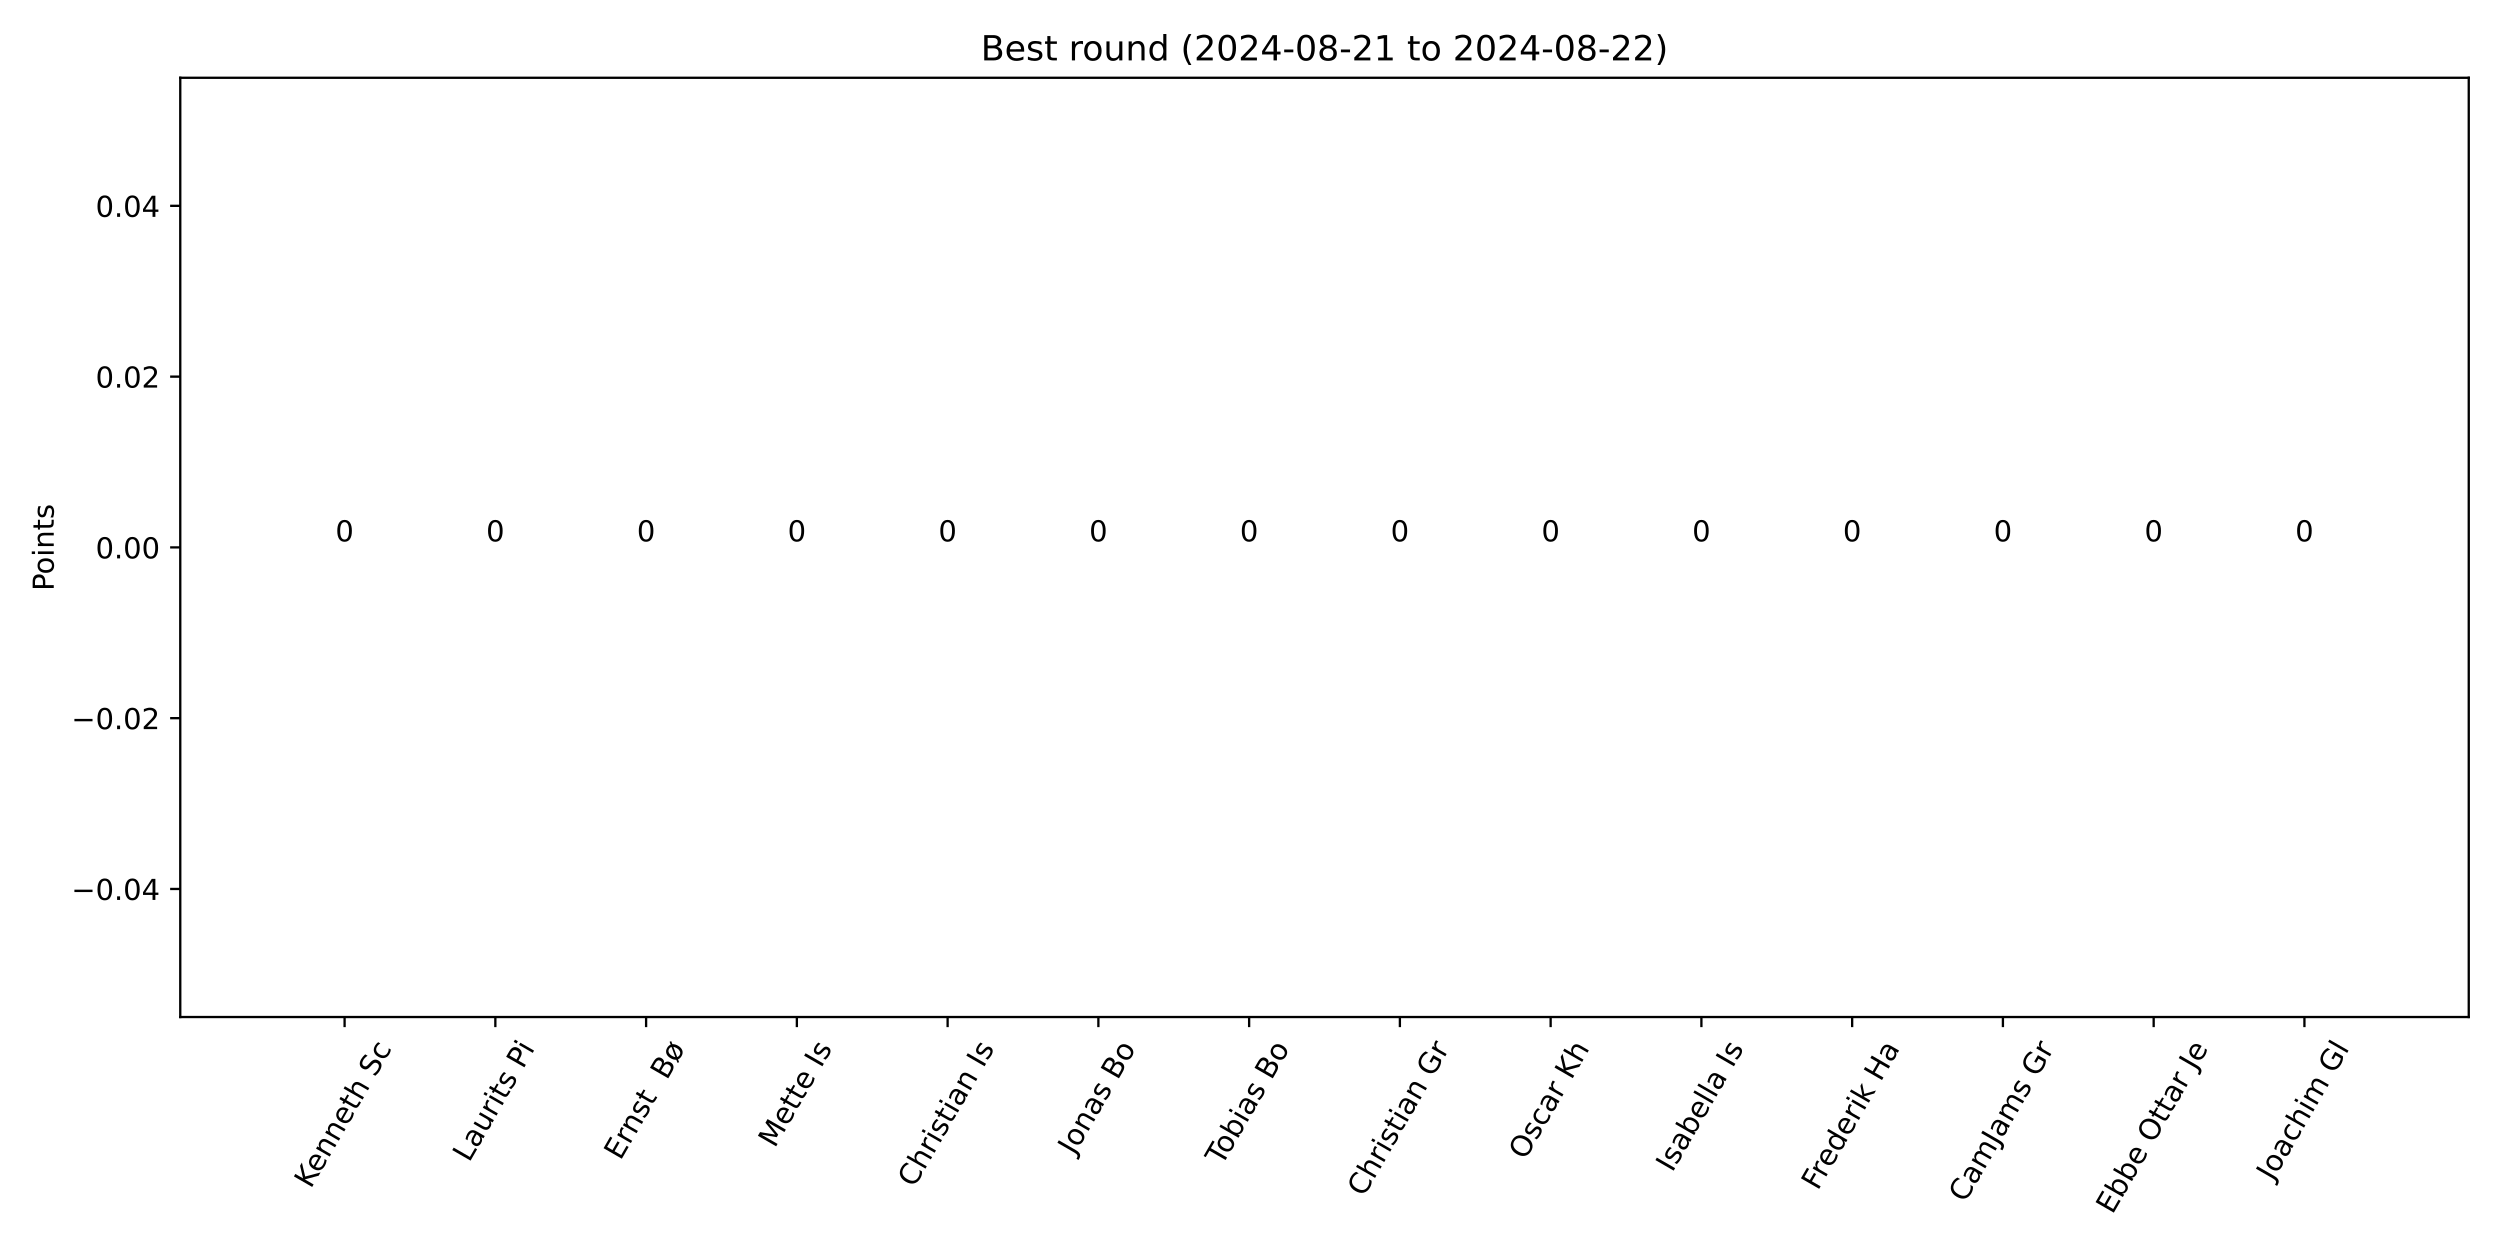
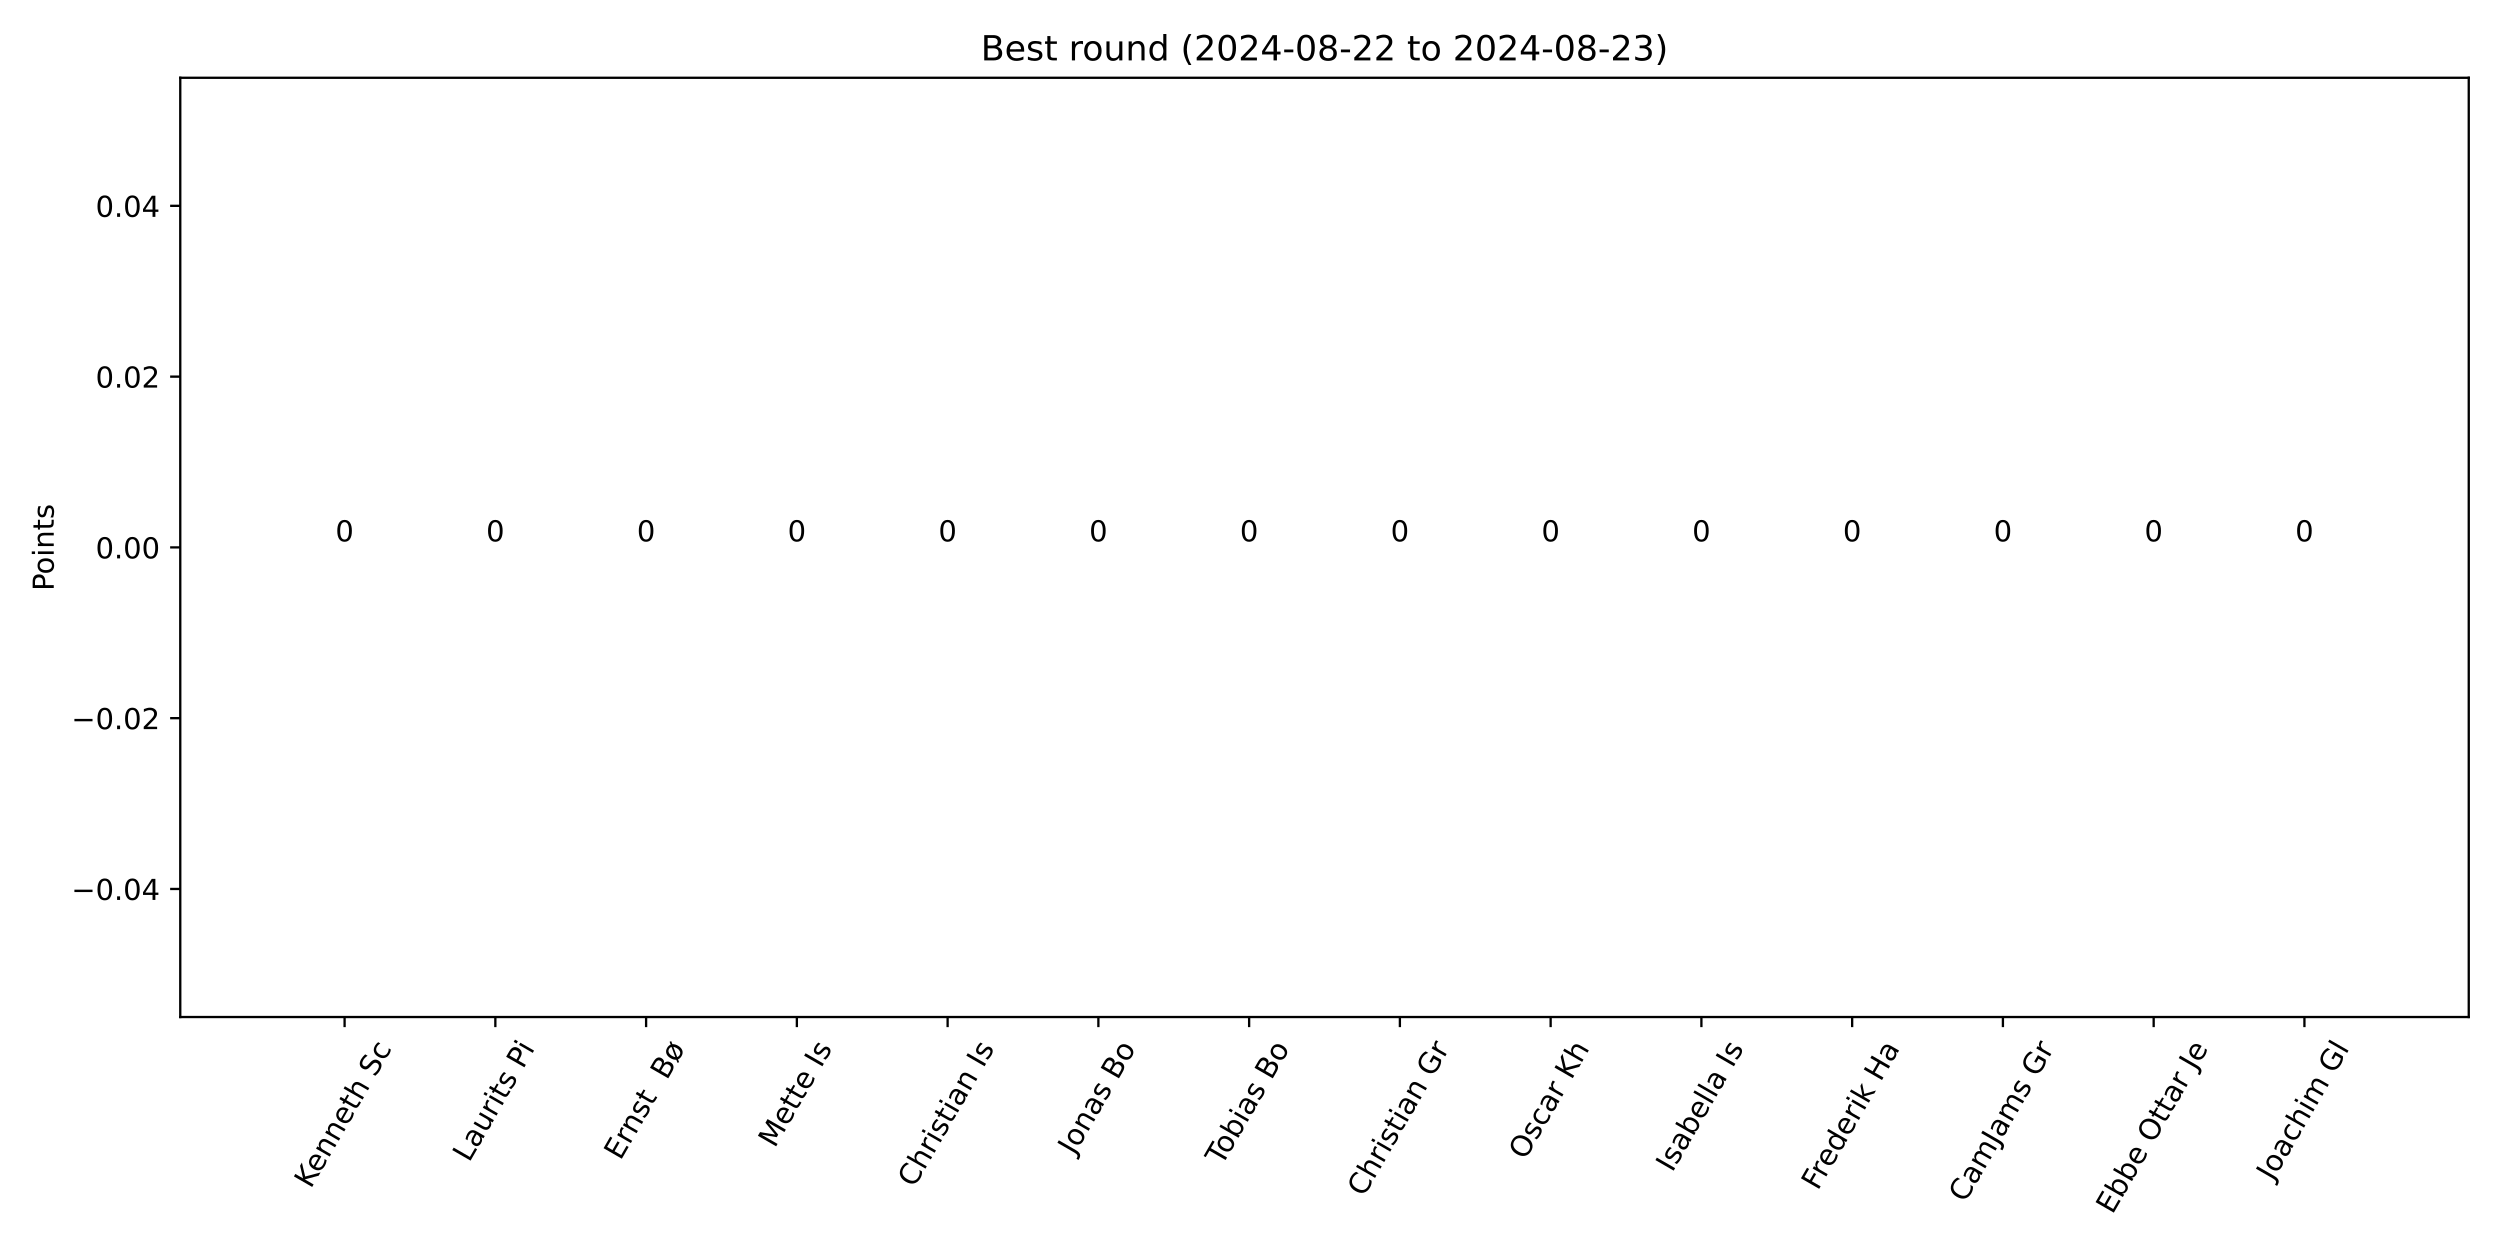
<svg xmlns="http://www.w3.org/2000/svg" xmlns:xlink="http://www.w3.org/1999/xlink" width="864pt" height="432pt" viewBox="0 0 864 432" version="1.1">
  <defs>
    <style type="text/css">*{stroke-linejoin: round; stroke-linecap: butt}</style>
  </defs>
  <g id="figure_1">
    <g id="patch_1">
      <path d="M 0 432  L 864 432  L 864 0  L 0 0  z " style="fill: #ffffff" />
    </g>
    <g id="axes_1">
      <g id="patch_2">
        <path d="M 62.3 351.483  L 853.2 351.483  L 853.2 26.88  L 62.3 26.88  z " style="fill: #ffffff" />
      </g>
      <g id="patch_3">
-         <path d="M 98.25 189.181  L 139.931 189.181  L 139.931 189.181  L 98.25 189.181  z " clip-path="url(#p1e945f47a6)" style="fill: #1e90ff" />
+         <path d="M 98.25 189.181  L 139.931 189.181  L 139.931 189.181  L 98.25 189.181  z " clip-path="url(#p82b59477c1)" style="fill: #1e90ff" />
      </g>
      <g id="patch_4">
-         <path d="M 150.351 189.181  L 192.033 189.181  L 192.033 189.181  L 150.351 189.181  z " clip-path="url(#p1e945f47a6)" style="fill: #1e90ff" />
+         <path d="M 150.351 189.181  L 192.033 189.181  L 192.033 189.181  L 150.351 189.181  z " clip-path="url(#p82b59477c1)" style="fill: #1e90ff" />
      </g>
      <g id="patch_5">
-         <path d="M 202.453 189.181  L 244.134 189.181  L 244.134 189.181  L 202.453 189.181  z " clip-path="url(#p1e945f47a6)" style="fill: #1e90ff" />
+         <path d="M 202.453 189.181  L 244.134 189.181  L 244.134 189.181  L 202.453 189.181  z " clip-path="url(#p82b59477c1)" style="fill: #1e90ff" />
      </g>
      <g id="patch_6">
-         <path d="M 254.554 189.181  L 296.236 189.181  L 296.236 189.181  L 254.554 189.181  z " clip-path="url(#p1e945f47a6)" style="fill: #1e90ff" />
+         <path d="M 254.554 189.181  L 296.236 189.181  L 296.236 189.181  L 254.554 189.181  z " clip-path="url(#p82b59477c1)" style="fill: #1e90ff" />
      </g>
      <g id="patch_7">
-         <path d="M 306.656 189.181  L 348.337 189.181  L 348.337 189.181  L 306.656 189.181  z " clip-path="url(#p1e945f47a6)" style="fill: #1e90ff" />
+         <path d="M 306.656 189.181  L 348.337 189.181  L 348.337 189.181  L 306.656 189.181  z " clip-path="url(#p82b59477c1)" style="fill: #1e90ff" />
      </g>
      <g id="patch_8">
-         <path d="M 358.757 189.181  L 400.438 189.181  L 400.438 189.181  L 358.757 189.181  z " clip-path="url(#p1e945f47a6)" style="fill: #1e90ff" />
+         <path d="M 358.757 189.181  L 400.438 189.181  L 400.438 189.181  L 358.757 189.181  z " clip-path="url(#p82b59477c1)" style="fill: #1e90ff" />
      </g>
      <g id="patch_9">
-         <path d="M 410.859 189.181  L 452.54 189.181  L 452.54 189.181  L 410.859 189.181  z " clip-path="url(#p1e945f47a6)" style="fill: #1e90ff" />
+         <path d="M 410.859 189.181  L 452.54 189.181  L 452.54 189.181  L 410.859 189.181  z " clip-path="url(#p82b59477c1)" style="fill: #1e90ff" />
      </g>
      <g id="patch_10">
-         <path d="M 462.96 189.181  L 504.641 189.181  L 504.641 189.181  L 462.96 189.181  z " clip-path="url(#p1e945f47a6)" style="fill: #1e90ff" />
+         <path d="M 462.96 189.181  L 504.641 189.181  L 504.641 189.181  L 462.96 189.181  z " clip-path="url(#p82b59477c1)" style="fill: #1e90ff" />
      </g>
      <g id="patch_11">
-         <path d="M 515.062 189.181  L 556.743 189.181  L 556.743 189.181  L 515.062 189.181  z " clip-path="url(#p1e945f47a6)" style="fill: #1e90ff" />
+         <path d="M 515.062 189.181  L 556.743 189.181  L 556.743 189.181  L 515.062 189.181  z " clip-path="url(#p82b59477c1)" style="fill: #1e90ff" />
      </g>
      <g id="patch_12">
-         <path d="M 567.163 189.181  L 608.844 189.181  L 608.844 189.181  L 567.163 189.181  z " clip-path="url(#p1e945f47a6)" style="fill: #1e90ff" />
+         <path d="M 567.163 189.181  L 608.844 189.181  L 608.844 189.181  L 567.163 189.181  z " clip-path="url(#p82b59477c1)" style="fill: #1e90ff" />
      </g>
      <g id="patch_13">
-         <path d="M 619.264 189.181  L 660.946 189.181  L 660.946 189.181  L 619.264 189.181  z " clip-path="url(#p1e945f47a6)" style="fill: #1e90ff" />
+         <path d="M 619.264 189.181  L 660.946 189.181  L 660.946 189.181  L 619.264 189.181  z " clip-path="url(#p82b59477c1)" style="fill: #1e90ff" />
      </g>
      <g id="patch_14">
-         <path d="M 671.366 189.181  L 713.047 189.181  L 713.047 189.181  L 671.366 189.181  z " clip-path="url(#p1e945f47a6)" style="fill: #1e90ff" />
+         <path d="M 671.366 189.181  L 713.047 189.181  L 713.047 189.181  L 671.366 189.181  z " clip-path="url(#p82b59477c1)" style="fill: #1e90ff" />
      </g>
      <g id="patch_15">
-         <path d="M 723.467 189.181  L 765.149 189.181  L 765.149 189.181  L 723.467 189.181  z " clip-path="url(#p1e945f47a6)" style="fill: #1e90ff" />
+         <path d="M 723.467 189.181  L 765.149 189.181  L 765.149 189.181  L 723.467 189.181  z " clip-path="url(#p82b59477c1)" style="fill: #1e90ff" />
      </g>
      <g id="patch_16">
-         <path d="M 775.569 189.181  L 817.25 189.181  L 817.25 189.181  L 775.569 189.181  z " clip-path="url(#p1e945f47a6)" style="fill: #1e90ff" />
+         <path d="M 775.569 189.181  L 817.25 189.181  L 817.25 189.181  L 775.569 189.181  z " clip-path="url(#p82b59477c1)" style="fill: #1e90ff" />
      </g>
      <g id="matplotlib.axis_1">
        <g id="xtick_1">
          <g id="line2d_1">
            <defs>
-               <path id="m28223e3bbb" d="M 0 0  L 0 3.5  " style="stroke: #000000; stroke-width: 0.8" />
+               <path id="m1e4a6bdc78" d="M 0 0  L 0 3.5  " style="stroke: #000000; stroke-width: 0.8" />
            </defs>
            <g>
-               <use xlink:href="#m28223e3bbb" x="119.091" y="351.483" style="stroke: #000000; stroke-width: 0.8" />
+               <use xlink:href="#m1e4a6bdc78" x="119.091" y="351.483" style="stroke: #000000; stroke-width: 0.8" />
            </g>
          </g>
          <g id="text_1">
            <g transform="translate(107.3998 411.0581) rotate(-60) scale(0.1 -0.1)">
              <defs>
                <path id="DejaVuSans-4b" d="M 628 4666  L 1259 4666  L 1259 2694  L 3353 4666  L 4166 4666  L 1850 2491  L 4331 0  L 3500 0  L 1259 2247  L 1259 0  L 628 0  L 628 4666  z " transform="scale(0.015625)" />
                <path id="DejaVuSans-65" d="M 3597 1894  L 3597 1613  L 953 1613  Q 991 1019 1311 708  Q 1631 397 2203 397  Q 2534 397 2845 478  Q 3156 559 3463 722  L 3463 178  Q 3153 47 2828 -22  Q 2503 -91 2169 -91  Q 1331 -91 842 396  Q 353 884 353 1716  Q 353 2575 817 3079  Q 1281 3584 2069 3584  Q 2775 3584 3186 3129  Q 3597 2675 3597 1894  z M 3022 2063  Q 3016 2534 2758 2815  Q 2500 3097 2075 3097  Q 1594 3097 1305 2825  Q 1016 2553 972 2059  L 3022 2063  z " transform="scale(0.015625)" />
                <path id="DejaVuSans-6e" d="M 3513 2113  L 3513 0  L 2938 0  L 2938 2094  Q 2938 2591 2744 2837  Q 2550 3084 2163 3084  Q 1697 3084 1428 2787  Q 1159 2491 1159 1978  L 1159 0  L 581 0  L 581 3500  L 1159 3500  L 1159 2956  Q 1366 3272 1645 3428  Q 1925 3584 2291 3584  Q 2894 3584 3203 3211  Q 3513 2838 3513 2113  z " transform="scale(0.015625)" />
                <path id="DejaVuSans-74" d="M 1172 4494  L 1172 3500  L 2356 3500  L 2356 3053  L 1172 3053  L 1172 1153  Q 1172 725 1289 603  Q 1406 481 1766 481  L 2356 481  L 2356 0  L 1766 0  Q 1100 0 847 248  Q 594 497 594 1153  L 594 3053  L 172 3053  L 172 3500  L 594 3500  L 594 4494  L 1172 4494  z " transform="scale(0.015625)" />
                <path id="DejaVuSans-68" d="M 3513 2113  L 3513 0  L 2938 0  L 2938 2094  Q 2938 2591 2744 2837  Q 2550 3084 2163 3084  Q 1697 3084 1428 2787  Q 1159 2491 1159 1978  L 1159 0  L 581 0  L 581 4863  L 1159 4863  L 1159 2956  Q 1366 3272 1645 3428  Q 1925 3584 2291 3584  Q 2894 3584 3203 3211  Q 3513 2838 3513 2113  z " transform="scale(0.015625)" />
                <path id="DejaVuSans-20" transform="scale(0.015625)" />
                <path id="DejaVuSans-53" d="M 3425 4513  L 3425 3897  Q 3066 4069 2747 4153  Q 2428 4238 2131 4238  Q 1616 4238 1336 4038  Q 1056 3838 1056 3469  Q 1056 3159 1242 3001  Q 1428 2844 1947 2747  L 2328 2669  Q 3034 2534 3370 2195  Q 3706 1856 3706 1288  Q 3706 609 3251 259  Q 2797 -91 1919 -91  Q 1588 -91 1214 -16  Q 841 59 441 206  L 441 856  Q 825 641 1194 531  Q 1563 422 1919 422  Q 2459 422 2753 634  Q 3047 847 3047 1241  Q 3047 1584 2836 1778  Q 2625 1972 2144 2069  L 1759 2144  Q 1053 2284 737 2584  Q 422 2884 422 3419  Q 422 4038 858 4394  Q 1294 4750 2059 4750  Q 2388 4750 2728 4690  Q 3069 4631 3425 4513  z " transform="scale(0.015625)" />
                <path id="DejaVuSans-63" d="M 3122 3366  L 3122 2828  Q 2878 2963 2633 3030  Q 2388 3097 2138 3097  Q 1578 3097 1268 2742  Q 959 2388 959 1747  Q 959 1106 1268 751  Q 1578 397 2138 397  Q 2388 397 2633 464  Q 2878 531 3122 666  L 3122 134  Q 2881 22 2623 -34  Q 2366 -91 2075 -91  Q 1284 -91 818 406  Q 353 903 353 1747  Q 353 2603 823 3093  Q 1294 3584 2113 3584  Q 2378 3584 2631 3529  Q 2884 3475 3122 3366  z " transform="scale(0.015625)" />
              </defs>
              <use xlink:href="#DejaVuSans-4b" />
              <use xlink:href="#DejaVuSans-65" x="60.576" />
              <use xlink:href="#DejaVuSans-6e" x="122.1" />
              <use xlink:href="#DejaVuSans-6e" x="185.479" />
              <use xlink:href="#DejaVuSans-65" x="248.857" />
              <use xlink:href="#DejaVuSans-74" x="310.381" />
              <use xlink:href="#DejaVuSans-68" x="349.59" />
              <use xlink:href="#DejaVuSans-20" x="412.969" />
              <use xlink:href="#DejaVuSans-53" x="444.756" />
              <use xlink:href="#DejaVuSans-63" x="508.232" />
            </g>
          </g>
        </g>
        <g id="xtick_2">
          <g id="line2d_2">
            <g>
-               <use xlink:href="#m28223e3bbb" x="171.192" y="351.483" style="stroke: #000000; stroke-width: 0.8" />
+               <use xlink:href="#m1e4a6bdc78" x="171.192" y="351.483" style="stroke: #000000; stroke-width: 0.8" />
            </g>
          </g>
          <g id="text_2">
            <g transform="translate(162.1274 401.9608) rotate(-60) scale(0.1 -0.1)">
              <defs>
                <path id="DejaVuSans-4c" d="M 628 4666  L 1259 4666  L 1259 531  L 3531 531  L 3531 0  L 628 0  L 628 4666  z " transform="scale(0.015625)" />
                <path id="DejaVuSans-61" d="M 2194 1759  Q 1497 1759 1228 1600  Q 959 1441 959 1056  Q 959 750 1161 570  Q 1363 391 1709 391  Q 2188 391 2477 730  Q 2766 1069 2766 1631  L 2766 1759  L 2194 1759  z M 3341 1997  L 3341 0  L 2766 0  L 2766 531  Q 2569 213 2275 61  Q 1981 -91 1556 -91  Q 1019 -91 701 211  Q 384 513 384 1019  Q 384 1609 779 1909  Q 1175 2209 1959 2209  L 2766 2209  L 2766 2266  Q 2766 2663 2505 2880  Q 2244 3097 1772 3097  Q 1472 3097 1187 3025  Q 903 2953 641 2809  L 641 3341  Q 956 3463 1253 3523  Q 1550 3584 1831 3584  Q 2591 3584 2966 3190  Q 3341 2797 3341 1997  z " transform="scale(0.015625)" />
                <path id="DejaVuSans-75" d="M 544 1381  L 544 3500  L 1119 3500  L 1119 1403  Q 1119 906 1312 657  Q 1506 409 1894 409  Q 2359 409 2629 706  Q 2900 1003 2900 1516  L 2900 3500  L 3475 3500  L 3475 0  L 2900 0  L 2900 538  Q 2691 219 2414 64  Q 2138 -91 1772 -91  Q 1169 -91 856 284  Q 544 659 544 1381  z M 1991 3584  L 1991 3584  z " transform="scale(0.015625)" />
                <path id="DejaVuSans-72" d="M 2631 2963  Q 2534 3019 2420 3045  Q 2306 3072 2169 3072  Q 1681 3072 1420 2755  Q 1159 2438 1159 1844  L 1159 0  L 581 0  L 581 3500  L 1159 3500  L 1159 2956  Q 1341 3275 1631 3429  Q 1922 3584 2338 3584  Q 2397 3584 2469 3576  Q 2541 3569 2628 3553  L 2631 2963  z " transform="scale(0.015625)" />
                <path id="DejaVuSans-69" d="M 603 3500  L 1178 3500  L 1178 0  L 603 0  L 603 3500  z M 603 4863  L 1178 4863  L 1178 4134  L 603 4134  L 603 4863  z " transform="scale(0.015625)" />
                <path id="DejaVuSans-73" d="M 2834 3397  L 2834 2853  Q 2591 2978 2328 3040  Q 2066 3103 1784 3103  Q 1356 3103 1142 2972  Q 928 2841 928 2578  Q 928 2378 1081 2264  Q 1234 2150 1697 2047  L 1894 2003  Q 2506 1872 2764 1633  Q 3022 1394 3022 966  Q 3022 478 2636 193  Q 2250 -91 1575 -91  Q 1294 -91 989 -36  Q 684 19 347 128  L 347 722  Q 666 556 975 473  Q 1284 391 1588 391  Q 1994 391 2212 530  Q 2431 669 2431 922  Q 2431 1156 2273 1281  Q 2116 1406 1581 1522  L 1381 1569  Q 847 1681 609 1914  Q 372 2147 372 2553  Q 372 3047 722 3315  Q 1072 3584 1716 3584  Q 2034 3584 2315 3537  Q 2597 3491 2834 3397  z " transform="scale(0.015625)" />
                <path id="DejaVuSans-50" d="M 1259 4147  L 1259 2394  L 2053 2394  Q 2494 2394 2734 2622  Q 2975 2850 2975 3272  Q 2975 3691 2734 3919  Q 2494 4147 2053 4147  L 1259 4147  z M 628 4666  L 2053 4666  Q 2838 4666 3239 4311  Q 3641 3956 3641 3272  Q 3641 2581 3239 2228  Q 2838 1875 2053 1875  L 1259 1875  L 1259 0  L 628 0  L 628 4666  z " transform="scale(0.015625)" />
              </defs>
              <use xlink:href="#DejaVuSans-4c" />
              <use xlink:href="#DejaVuSans-61" x="55.713" />
              <use xlink:href="#DejaVuSans-75" x="116.992" />
              <use xlink:href="#DejaVuSans-72" x="180.371" />
              <use xlink:href="#DejaVuSans-69" x="221.484" />
              <use xlink:href="#DejaVuSans-74" x="249.268" />
              <use xlink:href="#DejaVuSans-73" x="288.477" />
              <use xlink:href="#DejaVuSans-20" x="340.576" />
              <use xlink:href="#DejaVuSans-50" x="372.363" />
              <use xlink:href="#DejaVuSans-69" x="430.416" />
            </g>
          </g>
        </g>
        <g id="xtick_3">
          <g id="line2d_3">
            <g>
-               <use xlink:href="#m28223e3bbb" x="223.293" y="351.483" style="stroke: #000000; stroke-width: 0.8" />
+               <use xlink:href="#m1e4a6bdc78" x="223.293" y="351.483" style="stroke: #000000; stroke-width: 0.8" />
            </g>
          </g>
          <g id="text_3">
            <g transform="translate(214.4187 401.3031) rotate(-60) scale(0.1 -0.1)">
              <defs>
                <path id="DejaVuSans-45" d="M 628 4666  L 3578 4666  L 3578 4134  L 1259 4134  L 1259 2753  L 3481 2753  L 3481 2222  L 1259 2222  L 1259 531  L 3634 531  L 3634 0  L 628 0  L 628 4666  z " transform="scale(0.015625)" />
                <path id="DejaVuSans-42" d="M 1259 2228  L 1259 519  L 2272 519  Q 2781 519 3026 730  Q 3272 941 3272 1375  Q 3272 1813 3026 2020  Q 2781 2228 2272 2228  L 1259 2228  z M 1259 4147  L 1259 2741  L 2194 2741  Q 2656 2741 2882 2914  Q 3109 3088 3109 3444  Q 3109 3797 2882 3972  Q 2656 4147 2194 4147  L 1259 4147  z M 628 4666  L 2241 4666  Q 2963 4666 3353 4366  Q 3744 4066 3744 3513  Q 3744 3084 3544 2831  Q 3344 2578 2956 2516  Q 3422 2416 3680 2098  Q 3938 1781 3938 1306  Q 3938 681 3513 340  Q 3088 0 2303 0  L 628 0  L 628 4666  z " transform="scale(0.015625)" />
                <path id="DejaVuSans-f8" d="M 2828 2503  L 1306 653  Q 1434 522 1595 459  Q 1756 397 1959 397  Q 2419 397 2687 759  Q 2956 1122 2956 1747  Q 2956 1994 2925 2176  Q 2894 2359 2828 2503  z M 2606 2841  Q 2475 2969 2314 3033  Q 2153 3097 1959 3097  Q 1488 3097 1223 2730  Q 959 2363 959 1703  Q 959 1478 989 1306  Q 1019 1134 1081 991  L 2606 2841  z M 691 519  Q 522 759 437 1067  Q 353 1375 353 1747  Q 353 2609 779 3096  Q 1206 3584 1959 3584  Q 2250 3584 2498 3504  Q 2747 3425 2956 3263  L 3391 3788  L 3688 3541  L 3231 2981  Q 3397 2741 3481 2431  Q 3566 2122 3566 1747  Q 3566 888 3137 398  Q 2709 -91 1959 -91  Q 1659 -91 1407 -9  Q 1156 72 959 231  L 525 -294  L 225 -50  L 691 519  z " transform="scale(0.015625)" />
              </defs>
              <use xlink:href="#DejaVuSans-45" />
              <use xlink:href="#DejaVuSans-72" x="63.184" />
              <use xlink:href="#DejaVuSans-6e" x="102.547" />
              <use xlink:href="#DejaVuSans-73" x="165.926" />
              <use xlink:href="#DejaVuSans-74" x="218.025" />
              <use xlink:href="#DejaVuSans-20" x="257.234" />
              <use xlink:href="#DejaVuSans-20" x="289.021" />
              <use xlink:href="#DejaVuSans-42" x="320.809" />
              <use xlink:href="#DejaVuSans-f8" x="389.412" />
            </g>
          </g>
        </g>
        <g id="xtick_4">
          <g id="line2d_4">
            <g>
-               <use xlink:href="#m28223e3bbb" x="275.395" y="351.483" style="stroke: #000000; stroke-width: 0.8" />
+               <use xlink:href="#m1e4a6bdc78" x="275.395" y="351.483" style="stroke: #000000; stroke-width: 0.8" />
            </g>
          </g>
          <g id="text_4">
            <g transform="translate(267.7565 397.0204) rotate(-60) scale(0.1 -0.1)">
              <defs>
                <path id="DejaVuSans-4d" d="M 628 4666  L 1569 4666  L 2759 1491  L 3956 4666  L 4897 4666  L 4897 0  L 4281 0  L 4281 4097  L 3078 897  L 2444 897  L 1241 4097  L 1241 0  L 628 0  L 628 4666  z " transform="scale(0.015625)" />
                <path id="DejaVuSans-49" d="M 628 4666  L 1259 4666  L 1259 0  L 628 0  L 628 4666  z " transform="scale(0.015625)" />
              </defs>
              <use xlink:href="#DejaVuSans-4d" />
              <use xlink:href="#DejaVuSans-65" x="86.279" />
              <use xlink:href="#DejaVuSans-74" x="147.803" />
              <use xlink:href="#DejaVuSans-74" x="187.012" />
              <use xlink:href="#DejaVuSans-65" x="226.221" />
              <use xlink:href="#DejaVuSans-20" x="287.744" />
              <use xlink:href="#DejaVuSans-49" x="319.531" />
              <use xlink:href="#DejaVuSans-73" x="349.023" />
            </g>
          </g>
        </g>
        <g id="xtick_5">
          <g id="line2d_5">
            <g>
-               <use xlink:href="#m28223e3bbb" x="327.496" y="351.483" style="stroke: #000000; stroke-width: 0.8" />
+               <use xlink:href="#m1e4a6bdc78" x="327.496" y="351.483" style="stroke: #000000; stroke-width: 0.8" />
            </g>
          </g>
          <g id="text_5">
            <g transform="translate(315.906 410.7103) rotate(-60) scale(0.1 -0.1)">
              <defs>
                <path id="DejaVuSans-43" d="M 4122 4306  L 4122 3641  Q 3803 3938 3442 4084  Q 3081 4231 2675 4231  Q 1875 4231 1450 3742  Q 1025 3253 1025 2328  Q 1025 1406 1450 917  Q 1875 428 2675 428  Q 3081 428 3442 575  Q 3803 722 4122 1019  L 4122 359  Q 3791 134 3420 21  Q 3050 -91 2638 -91  Q 1578 -91 968 557  Q 359 1206 359 2328  Q 359 3453 968 4101  Q 1578 4750 2638 4750  Q 3056 4750 3426 4639  Q 3797 4528 4122 4306  z " transform="scale(0.015625)" />
              </defs>
              <use xlink:href="#DejaVuSans-43" />
              <use xlink:href="#DejaVuSans-68" x="69.824" />
              <use xlink:href="#DejaVuSans-72" x="133.203" />
              <use xlink:href="#DejaVuSans-69" x="174.316" />
              <use xlink:href="#DejaVuSans-73" x="202.1" />
              <use xlink:href="#DejaVuSans-74" x="254.199" />
              <use xlink:href="#DejaVuSans-69" x="293.408" />
              <use xlink:href="#DejaVuSans-61" x="321.191" />
              <use xlink:href="#DejaVuSans-6e" x="382.471" />
              <use xlink:href="#DejaVuSans-20" x="445.85" />
              <use xlink:href="#DejaVuSans-49" x="477.637" />
              <use xlink:href="#DejaVuSans-73" x="507.129" />
            </g>
          </g>
        </g>
        <g id="xtick_6">
          <g id="line2d_6">
            <g>
-               <use xlink:href="#m28223e3bbb" x="379.598" y="351.483" style="stroke: #000000; stroke-width: 0.8" />
+               <use xlink:href="#m1e4a6bdc78" x="379.598" y="351.483" style="stroke: #000000; stroke-width: 0.8" />
            </g>
          </g>
          <g id="text_6">
            <g transform="translate(371.2621 399.4358) rotate(-60) scale(0.1 -0.1)">
              <defs>
                <path id="DejaVuSans-4a" d="M 628 4666  L 1259 4666  L 1259 325  Q 1259 -519 939 -900  Q 619 -1281 -91 -1281  L -331 -1281  L -331 -750  L -134 -750  Q 284 -750 456 -515  Q 628 -281 628 325  L 628 4666  z " transform="scale(0.015625)" />
                <path id="DejaVuSans-6f" d="M 1959 3097  Q 1497 3097 1228 2736  Q 959 2375 959 1747  Q 959 1119 1226 758  Q 1494 397 1959 397  Q 2419 397 2687 759  Q 2956 1122 2956 1747  Q 2956 2369 2687 2733  Q 2419 3097 1959 3097  z M 1959 3584  Q 2709 3584 3137 3096  Q 3566 2609 3566 1747  Q 3566 888 3137 398  Q 2709 -91 1959 -91  Q 1206 -91 779 398  Q 353 888 353 1747  Q 353 2609 779 3096  Q 1206 3584 1959 3584  z " transform="scale(0.015625)" />
              </defs>
              <use xlink:href="#DejaVuSans-4a" />
              <use xlink:href="#DejaVuSans-6f" x="29.492" />
              <use xlink:href="#DejaVuSans-6e" x="90.674" />
              <use xlink:href="#DejaVuSans-61" x="154.053" />
              <use xlink:href="#DejaVuSans-73" x="215.332" />
              <use xlink:href="#DejaVuSans-20" x="267.432" />
              <use xlink:href="#DejaVuSans-42" x="299.219" />
              <use xlink:href="#DejaVuSans-6f" x="367.822" />
            </g>
          </g>
        </g>
        <g id="xtick_7">
          <g id="line2d_7">
            <g>
-               <use xlink:href="#m28223e3bbb" x="431.699" y="351.483" style="stroke: #000000; stroke-width: 0.8" />
+               <use xlink:href="#m1e4a6bdc78" x="431.699" y="351.483" style="stroke: #000000; stroke-width: 0.8" />
            </g>
          </g>
          <g id="text_7">
            <g transform="translate(422.3019 403.1137) rotate(-60) scale(0.1 -0.1)">
              <defs>
                <path id="DejaVuSans-54" d="M -19 4666  L 3928 4666  L 3928 4134  L 2272 4134  L 2272 0  L 1638 0  L 1638 4134  L -19 4134  L -19 4666  z " transform="scale(0.015625)" />
                <path id="DejaVuSans-62" d="M 3116 1747  Q 3116 2381 2855 2742  Q 2594 3103 2138 3103  Q 1681 3103 1420 2742  Q 1159 2381 1159 1747  Q 1159 1113 1420 752  Q 1681 391 2138 391  Q 2594 391 2855 752  Q 3116 1113 3116 1747  z M 1159 2969  Q 1341 3281 1617 3432  Q 1894 3584 2278 3584  Q 2916 3584 3314 3078  Q 3713 2572 3713 1747  Q 3713 922 3314 415  Q 2916 -91 2278 -91  Q 1894 -91 1617 61  Q 1341 213 1159 525  L 1159 0  L 581 0  L 581 4863  L 1159 4863  L 1159 2969  z " transform="scale(0.015625)" />
              </defs>
              <use xlink:href="#DejaVuSans-54" />
              <use xlink:href="#DejaVuSans-6f" x="44.084" />
              <use xlink:href="#DejaVuSans-62" x="105.266" />
              <use xlink:href="#DejaVuSans-69" x="168.742" />
              <use xlink:href="#DejaVuSans-61" x="196.525" />
              <use xlink:href="#DejaVuSans-73" x="257.805" />
              <use xlink:href="#DejaVuSans-20" x="309.904" />
              <use xlink:href="#DejaVuSans-42" x="341.691" />
              <use xlink:href="#DejaVuSans-6f" x="410.295" />
            </g>
          </g>
        </g>
        <g id="xtick_8">
          <g id="line2d_8">
            <g>
-               <use xlink:href="#m28223e3bbb" x="483.801" y="351.483" style="stroke: #000000; stroke-width: 0.8" />
+               <use xlink:href="#m1e4a6bdc78" x="483.801" y="351.483" style="stroke: #000000; stroke-width: 0.8" />
            </g>
          </g>
          <g id="text_8">
            <g transform="translate(471.2853 413.9146) rotate(-60) scale(0.1 -0.1)">
              <defs>
                <path id="DejaVuSans-47" d="M 3809 666  L 3809 1919  L 2778 1919  L 2778 2438  L 4434 2438  L 4434 434  Q 4069 175 3628 42  Q 3188 -91 2688 -91  Q 1594 -91 976 548  Q 359 1188 359 2328  Q 359 3472 976 4111  Q 1594 4750 2688 4750  Q 3144 4750 3555 4637  Q 3966 4525 4313 4306  L 4313 3634  Q 3963 3931 3569 4081  Q 3175 4231 2741 4231  Q 1884 4231 1454 3753  Q 1025 3275 1025 2328  Q 1025 1384 1454 906  Q 1884 428 2741 428  Q 3075 428 3337 486  Q 3600 544 3809 666  z " transform="scale(0.015625)" />
              </defs>
              <use xlink:href="#DejaVuSans-43" />
              <use xlink:href="#DejaVuSans-68" x="69.824" />
              <use xlink:href="#DejaVuSans-72" x="133.203" />
              <use xlink:href="#DejaVuSans-69" x="174.316" />
              <use xlink:href="#DejaVuSans-73" x="202.1" />
              <use xlink:href="#DejaVuSans-74" x="254.199" />
              <use xlink:href="#DejaVuSans-69" x="293.408" />
              <use xlink:href="#DejaVuSans-61" x="321.191" />
              <use xlink:href="#DejaVuSans-6e" x="382.471" />
              <use xlink:href="#DejaVuSans-20" x="445.85" />
              <use xlink:href="#DejaVuSans-47" x="477.637" />
              <use xlink:href="#DejaVuSans-72" x="555.127" />
            </g>
          </g>
        </g>
        <g id="xtick_9">
          <g id="line2d_9">
            <g>
-               <use xlink:href="#m28223e3bbb" x="535.902" y="351.483" style="stroke: #000000; stroke-width: 0.8" />
+               <use xlink:href="#m1e4a6bdc78" x="535.902" y="351.483" style="stroke: #000000; stroke-width: 0.8" />
            </g>
          </g>
          <g id="text_9">
            <g transform="translate(527.0688 401.1597) rotate(-60) scale(0.1 -0.1)">
              <defs>
                <path id="DejaVuSans-4f" d="M 2522 4238  Q 1834 4238 1429 3725  Q 1025 3213 1025 2328  Q 1025 1447 1429 934  Q 1834 422 2522 422  Q 3209 422 3611 934  Q 4013 1447 4013 2328  Q 4013 3213 3611 3725  Q 3209 4238 2522 4238  z M 2522 4750  Q 3503 4750 4090 4092  Q 4678 3434 4678 2328  Q 4678 1225 4090 567  Q 3503 -91 2522 -91  Q 1538 -91 948 565  Q 359 1222 359 2328  Q 359 3434 948 4092  Q 1538 4750 2522 4750  z " transform="scale(0.015625)" />
              </defs>
              <use xlink:href="#DejaVuSans-4f" />
              <use xlink:href="#DejaVuSans-73" x="78.711" />
              <use xlink:href="#DejaVuSans-63" x="130.811" />
              <use xlink:href="#DejaVuSans-61" x="185.791" />
              <use xlink:href="#DejaVuSans-72" x="247.07" />
              <use xlink:href="#DejaVuSans-20" x="288.184" />
              <use xlink:href="#DejaVuSans-4b" x="319.971" />
              <use xlink:href="#DejaVuSans-68" x="385.547" />
            </g>
          </g>
        </g>
        <g id="xtick_10">
          <g id="line2d_10">
            <g>
-               <use xlink:href="#m28223e3bbb" x="588.004" y="351.483" style="stroke: #000000; stroke-width: 0.8" />
+               <use xlink:href="#m1e4a6bdc78" x="588.004" y="351.483" style="stroke: #000000; stroke-width: 0.8" />
            </g>
          </g>
          <g id="text_10">
            <g transform="translate(577.9406 405.4195) rotate(-60) scale(0.1 -0.1)">
              <defs>
                <path id="DejaVuSans-6c" d="M 603 4863  L 1178 4863  L 1178 0  L 603 0  L 603 4863  z " transform="scale(0.015625)" />
              </defs>
              <use xlink:href="#DejaVuSans-49" />
              <use xlink:href="#DejaVuSans-73" x="29.492" />
              <use xlink:href="#DejaVuSans-61" x="81.592" />
              <use xlink:href="#DejaVuSans-62" x="142.871" />
              <use xlink:href="#DejaVuSans-65" x="206.348" />
              <use xlink:href="#DejaVuSans-6c" x="267.871" />
              <use xlink:href="#DejaVuSans-6c" x="295.654" />
              <use xlink:href="#DejaVuSans-61" x="323.438" />
              <use xlink:href="#DejaVuSans-20" x="384.717" />
              <use xlink:href="#DejaVuSans-49" x="416.504" />
              <use xlink:href="#DejaVuSans-73" x="445.996" />
            </g>
          </g>
        </g>
        <g id="xtick_11">
          <g id="line2d_11">
            <g>
-               <use xlink:href="#m28223e3bbb" x="640.105" y="351.483" style="stroke: #000000; stroke-width: 0.8" />
+               <use xlink:href="#m1e4a6bdc78" x="640.105" y="351.483" style="stroke: #000000; stroke-width: 0.8" />
            </g>
          </g>
          <g id="text_11">
            <g transform="translate(628.2264 411.709) rotate(-60) scale(0.1 -0.1)">
              <defs>
                <path id="DejaVuSans-46" d="M 628 4666  L 3309 4666  L 3309 4134  L 1259 4134  L 1259 2759  L 3109 2759  L 3109 2228  L 1259 2228  L 1259 0  L 628 0  L 628 4666  z " transform="scale(0.015625)" />
                <path id="DejaVuSans-64" d="M 2906 2969  L 2906 4863  L 3481 4863  L 3481 0  L 2906 0  L 2906 525  Q 2725 213 2448 61  Q 2172 -91 1784 -91  Q 1150 -91 751 415  Q 353 922 353 1747  Q 353 2572 751 3078  Q 1150 3584 1784 3584  Q 2172 3584 2448 3432  Q 2725 3281 2906 2969  z M 947 1747  Q 947 1113 1208 752  Q 1469 391 1925 391  Q 2381 391 2643 752  Q 2906 1113 2906 1747  Q 2906 2381 2643 2742  Q 2381 3103 1925 3103  Q 1469 3103 1208 2742  Q 947 2381 947 1747  z " transform="scale(0.015625)" />
                <path id="DejaVuSans-6b" d="M 581 4863  L 1159 4863  L 1159 1991  L 2875 3500  L 3609 3500  L 1753 1863  L 3688 0  L 2938 0  L 1159 1709  L 1159 0  L 581 0  L 581 4863  z " transform="scale(0.015625)" />
                <path id="DejaVuSans-48" d="M 628 4666  L 1259 4666  L 1259 2753  L 3553 2753  L 3553 4666  L 4184 4666  L 4184 0  L 3553 0  L 3553 2222  L 1259 2222  L 1259 0  L 628 0  L 628 4666  z " transform="scale(0.015625)" />
              </defs>
              <use xlink:href="#DejaVuSans-46" />
              <use xlink:href="#DejaVuSans-72" x="50.27" />
              <use xlink:href="#DejaVuSans-65" x="89.133" />
              <use xlink:href="#DejaVuSans-64" x="150.656" />
              <use xlink:href="#DejaVuSans-65" x="214.133" />
              <use xlink:href="#DejaVuSans-72" x="275.656" />
              <use xlink:href="#DejaVuSans-69" x="316.77" />
              <use xlink:href="#DejaVuSans-6b" x="344.553" />
              <use xlink:href="#DejaVuSans-20" x="402.463" />
              <use xlink:href="#DejaVuSans-48" x="434.25" />
              <use xlink:href="#DejaVuSans-61" x="509.445" />
            </g>
          </g>
        </g>
        <g id="xtick_12">
          <g id="line2d_12">
            <g>
-               <use xlink:href="#m28223e3bbb" x="692.207" y="351.483" style="stroke: #000000; stroke-width: 0.8" />
+               <use xlink:href="#m1e4a6bdc78" x="692.207" y="351.483" style="stroke: #000000; stroke-width: 0.8" />
            </g>
          </g>
          <g id="text_12">
            <g transform="translate(679.1169 415.9038) rotate(-60) scale(0.1 -0.1)">
              <defs>
                <path id="DejaVuSans-6d" d="M 3328 2828  Q 3544 3216 3844 3400  Q 4144 3584 4550 3584  Q 5097 3584 5394 3201  Q 5691 2819 5691 2113  L 5691 0  L 5113 0  L 5113 2094  Q 5113 2597 4934 2840  Q 4756 3084 4391 3084  Q 3944 3084 3684 2787  Q 3425 2491 3425 1978  L 3425 0  L 2847 0  L 2847 2094  Q 2847 2600 2669 2842  Q 2491 3084 2119 3084  Q 1678 3084 1418 2786  Q 1159 2488 1159 1978  L 1159 0  L 581 0  L 581 3500  L 1159 3500  L 1159 2956  Q 1356 3278 1631 3431  Q 1906 3584 2284 3584  Q 2666 3584 2933 3390  Q 3200 3197 3328 2828  z " transform="scale(0.015625)" />
              </defs>
              <use xlink:href="#DejaVuSans-43" />
              <use xlink:href="#DejaVuSans-61" x="69.824" />
              <use xlink:href="#DejaVuSans-6d" x="131.104" />
              <use xlink:href="#DejaVuSans-4a" x="228.516" />
              <use xlink:href="#DejaVuSans-61" x="258.008" />
              <use xlink:href="#DejaVuSans-6d" x="319.287" />
              <use xlink:href="#DejaVuSans-73" x="416.699" />
              <use xlink:href="#DejaVuSans-20" x="468.799" />
              <use xlink:href="#DejaVuSans-47" x="500.586" />
              <use xlink:href="#DejaVuSans-72" x="578.076" />
            </g>
          </g>
        </g>
        <g id="xtick_13">
          <g id="line2d_13">
            <g>
-               <use xlink:href="#m28223e3bbb" x="744.308" y="351.483" style="stroke: #000000; stroke-width: 0.8" />
+               <use xlink:href="#m1e4a6bdc78" x="744.308" y="351.483" style="stroke: #000000; stroke-width: 0.8" />
            </g>
          </g>
          <g id="text_13">
            <g transform="translate(730.0527 419.9416) rotate(-60) scale(0.1 -0.1)">
              <use xlink:href="#DejaVuSans-45" />
              <use xlink:href="#DejaVuSans-62" x="63.184" />
              <use xlink:href="#DejaVuSans-62" x="126.66" />
              <use xlink:href="#DejaVuSans-65" x="190.137" />
              <use xlink:href="#DejaVuSans-20" x="251.66" />
              <use xlink:href="#DejaVuSans-4f" x="283.447" />
              <use xlink:href="#DejaVuSans-74" x="362.158" />
              <use xlink:href="#DejaVuSans-74" x="401.367" />
              <use xlink:href="#DejaVuSans-61" x="440.576" />
              <use xlink:href="#DejaVuSans-72" x="501.855" />
              <use xlink:href="#DejaVuSans-20" x="542.969" />
              <use xlink:href="#DejaVuSans-4a" x="574.756" />
              <use xlink:href="#DejaVuSans-65" x="604.248" />
            </g>
          </g>
        </g>
        <g id="xtick_14">
          <g id="line2d_14">
            <g>
-               <use xlink:href="#m28223e3bbb" x="796.409" y="351.483" style="stroke: #000000; stroke-width: 0.8" />
+               <use xlink:href="#m1e4a6bdc78" x="796.409" y="351.483" style="stroke: #000000; stroke-width: 0.8" />
            </g>
          </g>
          <g id="text_14">
            <g transform="translate(785.485 408.4032) rotate(-60) scale(0.1 -0.1)">
              <use xlink:href="#DejaVuSans-4a" />
              <use xlink:href="#DejaVuSans-6f" x="29.492" />
              <use xlink:href="#DejaVuSans-61" x="90.674" />
              <use xlink:href="#DejaVuSans-63" x="151.953" />
              <use xlink:href="#DejaVuSans-68" x="206.934" />
              <use xlink:href="#DejaVuSans-69" x="270.312" />
              <use xlink:href="#DejaVuSans-6d" x="298.096" />
              <use xlink:href="#DejaVuSans-20" x="395.508" />
              <use xlink:href="#DejaVuSans-47" x="427.295" />
              <use xlink:href="#DejaVuSans-6c" x="504.785" />
            </g>
          </g>
        </g>
      </g>
      <g id="matplotlib.axis_2">
        <g id="ytick_1">
          <g id="line2d_15">
            <defs>
-               <path id="m3c4b55694e" d="M 0 0  L -3.5 0  " style="stroke: #000000; stroke-width: 0.8" />
+               <path id="md708679f0c" d="M 0 0  L -3.5 0  " style="stroke: #000000; stroke-width: 0.8" />
            </defs>
            <g>
-               <use xlink:href="#m3c4b55694e" x="62.3" y="307.219" style="stroke: #000000; stroke-width: 0.8" />
+               <use xlink:href="#md708679f0c" x="62.3" y="307.219" style="stroke: #000000; stroke-width: 0.8" />
            </g>
          </g>
          <g id="text_15">
            <g transform="translate(24.65469 311.0179) scale(0.1 -0.1)">
              <defs>
                <path id="DejaVuSans-2212" d="M 678 2272  L 4684 2272  L 4684 1741  L 678 1741  L 678 2272  z " transform="scale(0.015625)" />
                <path id="DejaVuSans-30" d="M 2034 4250  Q 1547 4250 1301 3770  Q 1056 3291 1056 2328  Q 1056 1369 1301 889  Q 1547 409 2034 409  Q 2525 409 2770 889  Q 3016 1369 3016 2328  Q 3016 3291 2770 3770  Q 2525 4250 2034 4250  z M 2034 4750  Q 2819 4750 3233 4129  Q 3647 3509 3647 2328  Q 3647 1150 3233 529  Q 2819 -91 2034 -91  Q 1250 -91 836 529  Q 422 1150 422 2328  Q 422 3509 836 4129  Q 1250 4750 2034 4750  z " transform="scale(0.015625)" />
                <path id="DejaVuSans-2e" d="M 684 794  L 1344 794  L 1344 0  L 684 0  L 684 794  z " transform="scale(0.015625)" />
                <path id="DejaVuSans-34" d="M 2419 4116  L 825 1625  L 2419 1625  L 2419 4116  z M 2253 4666  L 3047 4666  L 3047 1625  L 3713 1625  L 3713 1100  L 3047 1100  L 3047 0  L 2419 0  L 2419 1100  L 313 1100  L 313 1709  L 2253 4666  z " transform="scale(0.015625)" />
              </defs>
              <use xlink:href="#DejaVuSans-2212" />
              <use xlink:href="#DejaVuSans-30" x="83.789" />
              <use xlink:href="#DejaVuSans-2e" x="147.412" />
              <use xlink:href="#DejaVuSans-30" x="179.199" />
              <use xlink:href="#DejaVuSans-34" x="242.822" />
            </g>
          </g>
        </g>
        <g id="ytick_2">
          <g id="line2d_16">
            <g>
-               <use xlink:href="#m3c4b55694e" x="62.3" y="248.2" style="stroke: #000000; stroke-width: 0.8" />
+               <use xlink:href="#md708679f0c" x="62.3" y="248.2" style="stroke: #000000; stroke-width: 0.8" />
            </g>
          </g>
          <g id="text_16">
            <g transform="translate(24.65469 251.9992) scale(0.1 -0.1)">
              <defs>
                <path id="DejaVuSans-32" d="M 1228 531  L 3431 531  L 3431 0  L 469 0  L 469 531  Q 828 903 1448 1529  Q 2069 2156 2228 2338  Q 2531 2678 2651 2914  Q 2772 3150 2772 3378  Q 2772 3750 2511 3984  Q 2250 4219 1831 4219  Q 1534 4219 1204 4116  Q 875 4013 500 3803  L 500 4441  Q 881 4594 1212 4672  Q 1544 4750 1819 4750  Q 2544 4750 2975 4387  Q 3406 4025 3406 3419  Q 3406 3131 3298 2873  Q 3191 2616 2906 2266  Q 2828 2175 2409 1742  Q 1991 1309 1228 531  z " transform="scale(0.015625)" />
              </defs>
              <use xlink:href="#DejaVuSans-2212" />
              <use xlink:href="#DejaVuSans-30" x="83.789" />
              <use xlink:href="#DejaVuSans-2e" x="147.412" />
              <use xlink:href="#DejaVuSans-30" x="179.199" />
              <use xlink:href="#DejaVuSans-32" x="242.822" />
            </g>
          </g>
        </g>
        <g id="ytick_3">
          <g id="line2d_17">
            <g>
-               <use xlink:href="#m3c4b55694e" x="62.3" y="189.181" style="stroke: #000000; stroke-width: 0.8" />
+               <use xlink:href="#md708679f0c" x="62.3" y="189.181" style="stroke: #000000; stroke-width: 0.8" />
            </g>
          </g>
          <g id="text_17">
            <g transform="translate(33.03437 192.9806) scale(0.1 -0.1)">
              <use xlink:href="#DejaVuSans-30" />
              <use xlink:href="#DejaVuSans-2e" x="63.623" />
              <use xlink:href="#DejaVuSans-30" x="95.41" />
              <use xlink:href="#DejaVuSans-30" x="159.033" />
            </g>
          </g>
        </g>
        <g id="ytick_4">
          <g id="line2d_18">
            <g>
-               <use xlink:href="#m3c4b55694e" x="62.3" y="130.163" style="stroke: #000000; stroke-width: 0.8" />
+               <use xlink:href="#md708679f0c" x="62.3" y="130.163" style="stroke: #000000; stroke-width: 0.8" />
            </g>
          </g>
          <g id="text_18">
            <g transform="translate(33.03437 133.9619) scale(0.1 -0.1)">
              <use xlink:href="#DejaVuSans-30" />
              <use xlink:href="#DejaVuSans-2e" x="63.623" />
              <use xlink:href="#DejaVuSans-30" x="95.41" />
              <use xlink:href="#DejaVuSans-32" x="159.033" />
            </g>
          </g>
        </g>
        <g id="ytick_5">
          <g id="line2d_19">
            <g>
-               <use xlink:href="#m3c4b55694e" x="62.3" y="71.144" style="stroke: #000000; stroke-width: 0.8" />
+               <use xlink:href="#md708679f0c" x="62.3" y="71.144" style="stroke: #000000; stroke-width: 0.8" />
            </g>
          </g>
          <g id="text_19">
            <g transform="translate(33.03437 74.94322) scale(0.1 -0.1)">
              <use xlink:href="#DejaVuSans-30" />
              <use xlink:href="#DejaVuSans-2e" x="63.623" />
              <use xlink:href="#DejaVuSans-30" x="95.41" />
              <use xlink:href="#DejaVuSans-34" x="159.033" />
            </g>
          </g>
        </g>
        <g id="text_20">
          <g transform="translate(18.575 204.197) rotate(-90) scale(0.1 -0.1)">
            <use xlink:href="#DejaVuSans-50" />
            <use xlink:href="#DejaVuSans-6f" x="56.678" />
            <use xlink:href="#DejaVuSans-69" x="117.859" />
            <use xlink:href="#DejaVuSans-6e" x="145.643" />
            <use xlink:href="#DejaVuSans-74" x="209.021" />
            <use xlink:href="#DejaVuSans-73" x="248.23" />
          </g>
        </g>
      </g>
      <g id="patch_17">
        <path d="M 62.3 351.483  L 62.3 26.88  " style="fill: none; stroke: #000000; stroke-width: 0.8; stroke-linejoin: miter; stroke-linecap: square" />
      </g>
      <g id="patch_18">
        <path d="M 853.2 351.483  L 853.2 26.88  " style="fill: none; stroke: #000000; stroke-width: 0.8; stroke-linejoin: miter; stroke-linecap: square" />
      </g>
      <g id="patch_19">
        <path d="M 62.3 351.483  L 853.2 351.483  " style="fill: none; stroke: #000000; stroke-width: 0.8; stroke-linejoin: miter; stroke-linecap: square" />
      </g>
      <g id="patch_20">
        <path d="M 62.3 26.88  L 853.2 26.88  " style="fill: none; stroke: #000000; stroke-width: 0.8; stroke-linejoin: miter; stroke-linecap: square" />
      </g>
      <g id="text_21">
        <g transform="translate(115.9093 187.1017) scale(0.1 -0.1)">
          <use xlink:href="#DejaVuSans-30" />
        </g>
      </g>
      <g id="text_22">
        <g transform="translate(168.0108 187.1017) scale(0.1 -0.1)">
          <use xlink:href="#DejaVuSans-30" />
        </g>
      </g>
      <g id="text_23">
        <g transform="translate(220.1122 187.1017) scale(0.1 -0.1)">
          <use xlink:href="#DejaVuSans-30" />
        </g>
      </g>
      <g id="text_24">
        <g transform="translate(272.2137 187.1017) scale(0.1 -0.1)">
          <use xlink:href="#DejaVuSans-30" />
        </g>
      </g>
      <g id="text_25">
        <g transform="translate(324.3151 187.1017) scale(0.1 -0.1)">
          <use xlink:href="#DejaVuSans-30" />
        </g>
      </g>
      <g id="text_26">
        <g transform="translate(376.4166 187.1017) scale(0.1 -0.1)">
          <use xlink:href="#DejaVuSans-30" />
        </g>
      </g>
      <g id="text_27">
        <g transform="translate(428.518 187.1017) scale(0.1 -0.1)">
          <use xlink:href="#DejaVuSans-30" />
        </g>
      </g>
      <g id="text_28">
        <g transform="translate(480.6195 187.1017) scale(0.1 -0.1)">
          <use xlink:href="#DejaVuSans-30" />
        </g>
      </g>
      <g id="text_29">
        <g transform="translate(532.7209 187.1017) scale(0.1 -0.1)">
          <use xlink:href="#DejaVuSans-30" />
        </g>
      </g>
      <g id="text_30">
        <g transform="translate(584.8224 187.1017) scale(0.1 -0.1)">
          <use xlink:href="#DejaVuSans-30" />
        </g>
      </g>
      <g id="text_31">
        <g transform="translate(636.9238 187.1017) scale(0.1 -0.1)">
          <use xlink:href="#DejaVuSans-30" />
        </g>
      </g>
      <g id="text_32">
        <g transform="translate(689.0253 187.1017) scale(0.1 -0.1)">
          <use xlink:href="#DejaVuSans-30" />
        </g>
      </g>
      <g id="text_33">
        <g transform="translate(741.1267 187.1017) scale(0.1 -0.1)">
          <use xlink:href="#DejaVuSans-30" />
        </g>
      </g>
      <g id="text_34">
        <g transform="translate(793.2282 187.1017) scale(0.1 -0.1)">
          <use xlink:href="#DejaVuSans-30" />
        </g>
      </g>
      <g id="text_35">
        <g transform="translate(338.9753 20.88) scale(0.12 -0.12)">
          <defs>
            <path id="DejaVuSans-28" d="M 1984 4856  Q 1566 4138 1362 3434  Q 1159 2731 1159 2009  Q 1159 1288 1364 580  Q 1569 -128 1984 -844  L 1484 -844  Q 1016 -109 783 600  Q 550 1309 550 2009  Q 550 2706 781 3412  Q 1013 4119 1484 4856  L 1984 4856  z " transform="scale(0.015625)" />
            <path id="DejaVuSans-2d" d="M 313 2009  L 1997 2009  L 1997 1497  L 313 1497  L 313 2009  z " transform="scale(0.015625)" />
            <path id="DejaVuSans-38" d="M 2034 2216  Q 1584 2216 1326 1975  Q 1069 1734 1069 1313  Q 1069 891 1326 650  Q 1584 409 2034 409  Q 2484 409 2743 651  Q 3003 894 3003 1313  Q 3003 1734 2745 1975  Q 2488 2216 2034 2216  z M 1403 2484  Q 997 2584 770 2862  Q 544 3141 544 3541  Q 544 4100 942 4425  Q 1341 4750 2034 4750  Q 2731 4750 3128 4425  Q 3525 4100 3525 3541  Q 3525 3141 3298 2862  Q 3072 2584 2669 2484  Q 3125 2378 3379 2068  Q 3634 1759 3634 1313  Q 3634 634 3220 271  Q 2806 -91 2034 -91  Q 1263 -91 848 271  Q 434 634 434 1313  Q 434 1759 690 2068  Q 947 2378 1403 2484  z M 1172 3481  Q 1172 3119 1398 2916  Q 1625 2713 2034 2713  Q 2441 2713 2670 2916  Q 2900 3119 2900 3481  Q 2900 3844 2670 4047  Q 2441 4250 2034 4250  Q 1625 4250 1398 4047  Q 1172 3844 1172 3481  z " transform="scale(0.015625)" />
-             <path id="DejaVuSans-31" d="M 794 531  L 1825 531  L 1825 4091  L 703 3866  L 703 4441  L 1819 4666  L 2450 4666  L 2450 531  L 3481 531  L 3481 0  L 794 0  L 794 531  z " transform="scale(0.015625)" />
+             <path id="DejaVuSans-33" d="M 2597 2516  Q 3050 2419 3304 2112  Q 3559 1806 3559 1356  Q 3559 666 3084 287  Q 2609 -91 1734 -91  Q 1441 -91 1130 -33  Q 819 25 488 141  L 488 750  Q 750 597 1062 519  Q 1375 441 1716 441  Q 2309 441 2620 675  Q 2931 909 2931 1356  Q 2931 1769 2642 2001  Q 2353 2234 1838 2234  L 1294 2234  L 1294 2753  L 1863 2753  Q 2328 2753 2575 2939  Q 2822 3125 2822 3475  Q 2822 3834 2567 4026  Q 2313 4219 1838 4219  Q 1578 4219 1281 4162  Q 984 4106 628 3988  L 628 4550  Q 988 4650 1302 4700  Q 1616 4750 1894 4750  Q 2613 4750 3031 4423  Q 3450 4097 3450 3541  Q 3450 3153 3228 2886  Q 3006 2619 2597 2516  z " transform="scale(0.015625)" />
            <path id="DejaVuSans-29" d="M 513 4856  L 1013 4856  Q 1481 4119 1714 3412  Q 1947 2706 1947 2009  Q 1947 1309 1714 600  Q 1481 -109 1013 -844  L 513 -844  Q 928 -128 1133 580  Q 1338 1288 1338 2009  Q 1338 2731 1133 3434  Q 928 4138 513 4856  z " transform="scale(0.015625)" />
          </defs>
          <use xlink:href="#DejaVuSans-42" />
          <use xlink:href="#DejaVuSans-65" x="68.604" />
          <use xlink:href="#DejaVuSans-73" x="130.127" />
          <use xlink:href="#DejaVuSans-74" x="182.227" />
          <use xlink:href="#DejaVuSans-20" x="221.436" />
          <use xlink:href="#DejaVuSans-72" x="253.223" />
          <use xlink:href="#DejaVuSans-6f" x="292.086" />
          <use xlink:href="#DejaVuSans-75" x="353.268" />
          <use xlink:href="#DejaVuSans-6e" x="416.646" />
          <use xlink:href="#DejaVuSans-64" x="480.025" />
          <use xlink:href="#DejaVuSans-20" x="543.502" />
          <use xlink:href="#DejaVuSans-28" x="575.289" />
          <use xlink:href="#DejaVuSans-32" x="614.303" />
          <use xlink:href="#DejaVuSans-30" x="677.926" />
          <use xlink:href="#DejaVuSans-32" x="741.549" />
          <use xlink:href="#DejaVuSans-34" x="805.172" />
          <use xlink:href="#DejaVuSans-2d" x="868.795" />
          <use xlink:href="#DejaVuSans-30" x="904.879" />
          <use xlink:href="#DejaVuSans-38" x="968.502" />
          <use xlink:href="#DejaVuSans-2d" x="1032.125" />
          <use xlink:href="#DejaVuSans-32" x="1068.209" />
-           <use xlink:href="#DejaVuSans-31" x="1131.832" />
+           <use xlink:href="#DejaVuSans-32" x="1131.832" />
          <use xlink:href="#DejaVuSans-20" x="1195.455" />
          <use xlink:href="#DejaVuSans-74" x="1227.242" />
          <use xlink:href="#DejaVuSans-6f" x="1266.451" />
          <use xlink:href="#DejaVuSans-20" x="1327.633" />
          <use xlink:href="#DejaVuSans-32" x="1359.42" />
          <use xlink:href="#DejaVuSans-30" x="1423.043" />
          <use xlink:href="#DejaVuSans-32" x="1486.666" />
          <use xlink:href="#DejaVuSans-34" x="1550.289" />
          <use xlink:href="#DejaVuSans-2d" x="1613.912" />
          <use xlink:href="#DejaVuSans-30" x="1649.996" />
          <use xlink:href="#DejaVuSans-38" x="1713.619" />
          <use xlink:href="#DejaVuSans-2d" x="1777.242" />
          <use xlink:href="#DejaVuSans-32" x="1813.326" />
-           <use xlink:href="#DejaVuSans-32" x="1876.949" />
+           <use xlink:href="#DejaVuSans-33" x="1876.949" />
          <use xlink:href="#DejaVuSans-29" x="1940.572" />
        </g>
      </g>
    </g>
  </g>
  <defs>
-     <clipPath id="p1e945f47a6">
+     <clipPath id="p82b59477c1">
      <rect x="62.3" y="26.88" width="790.9" height="324.603" />
    </clipPath>
  </defs>
</svg>
